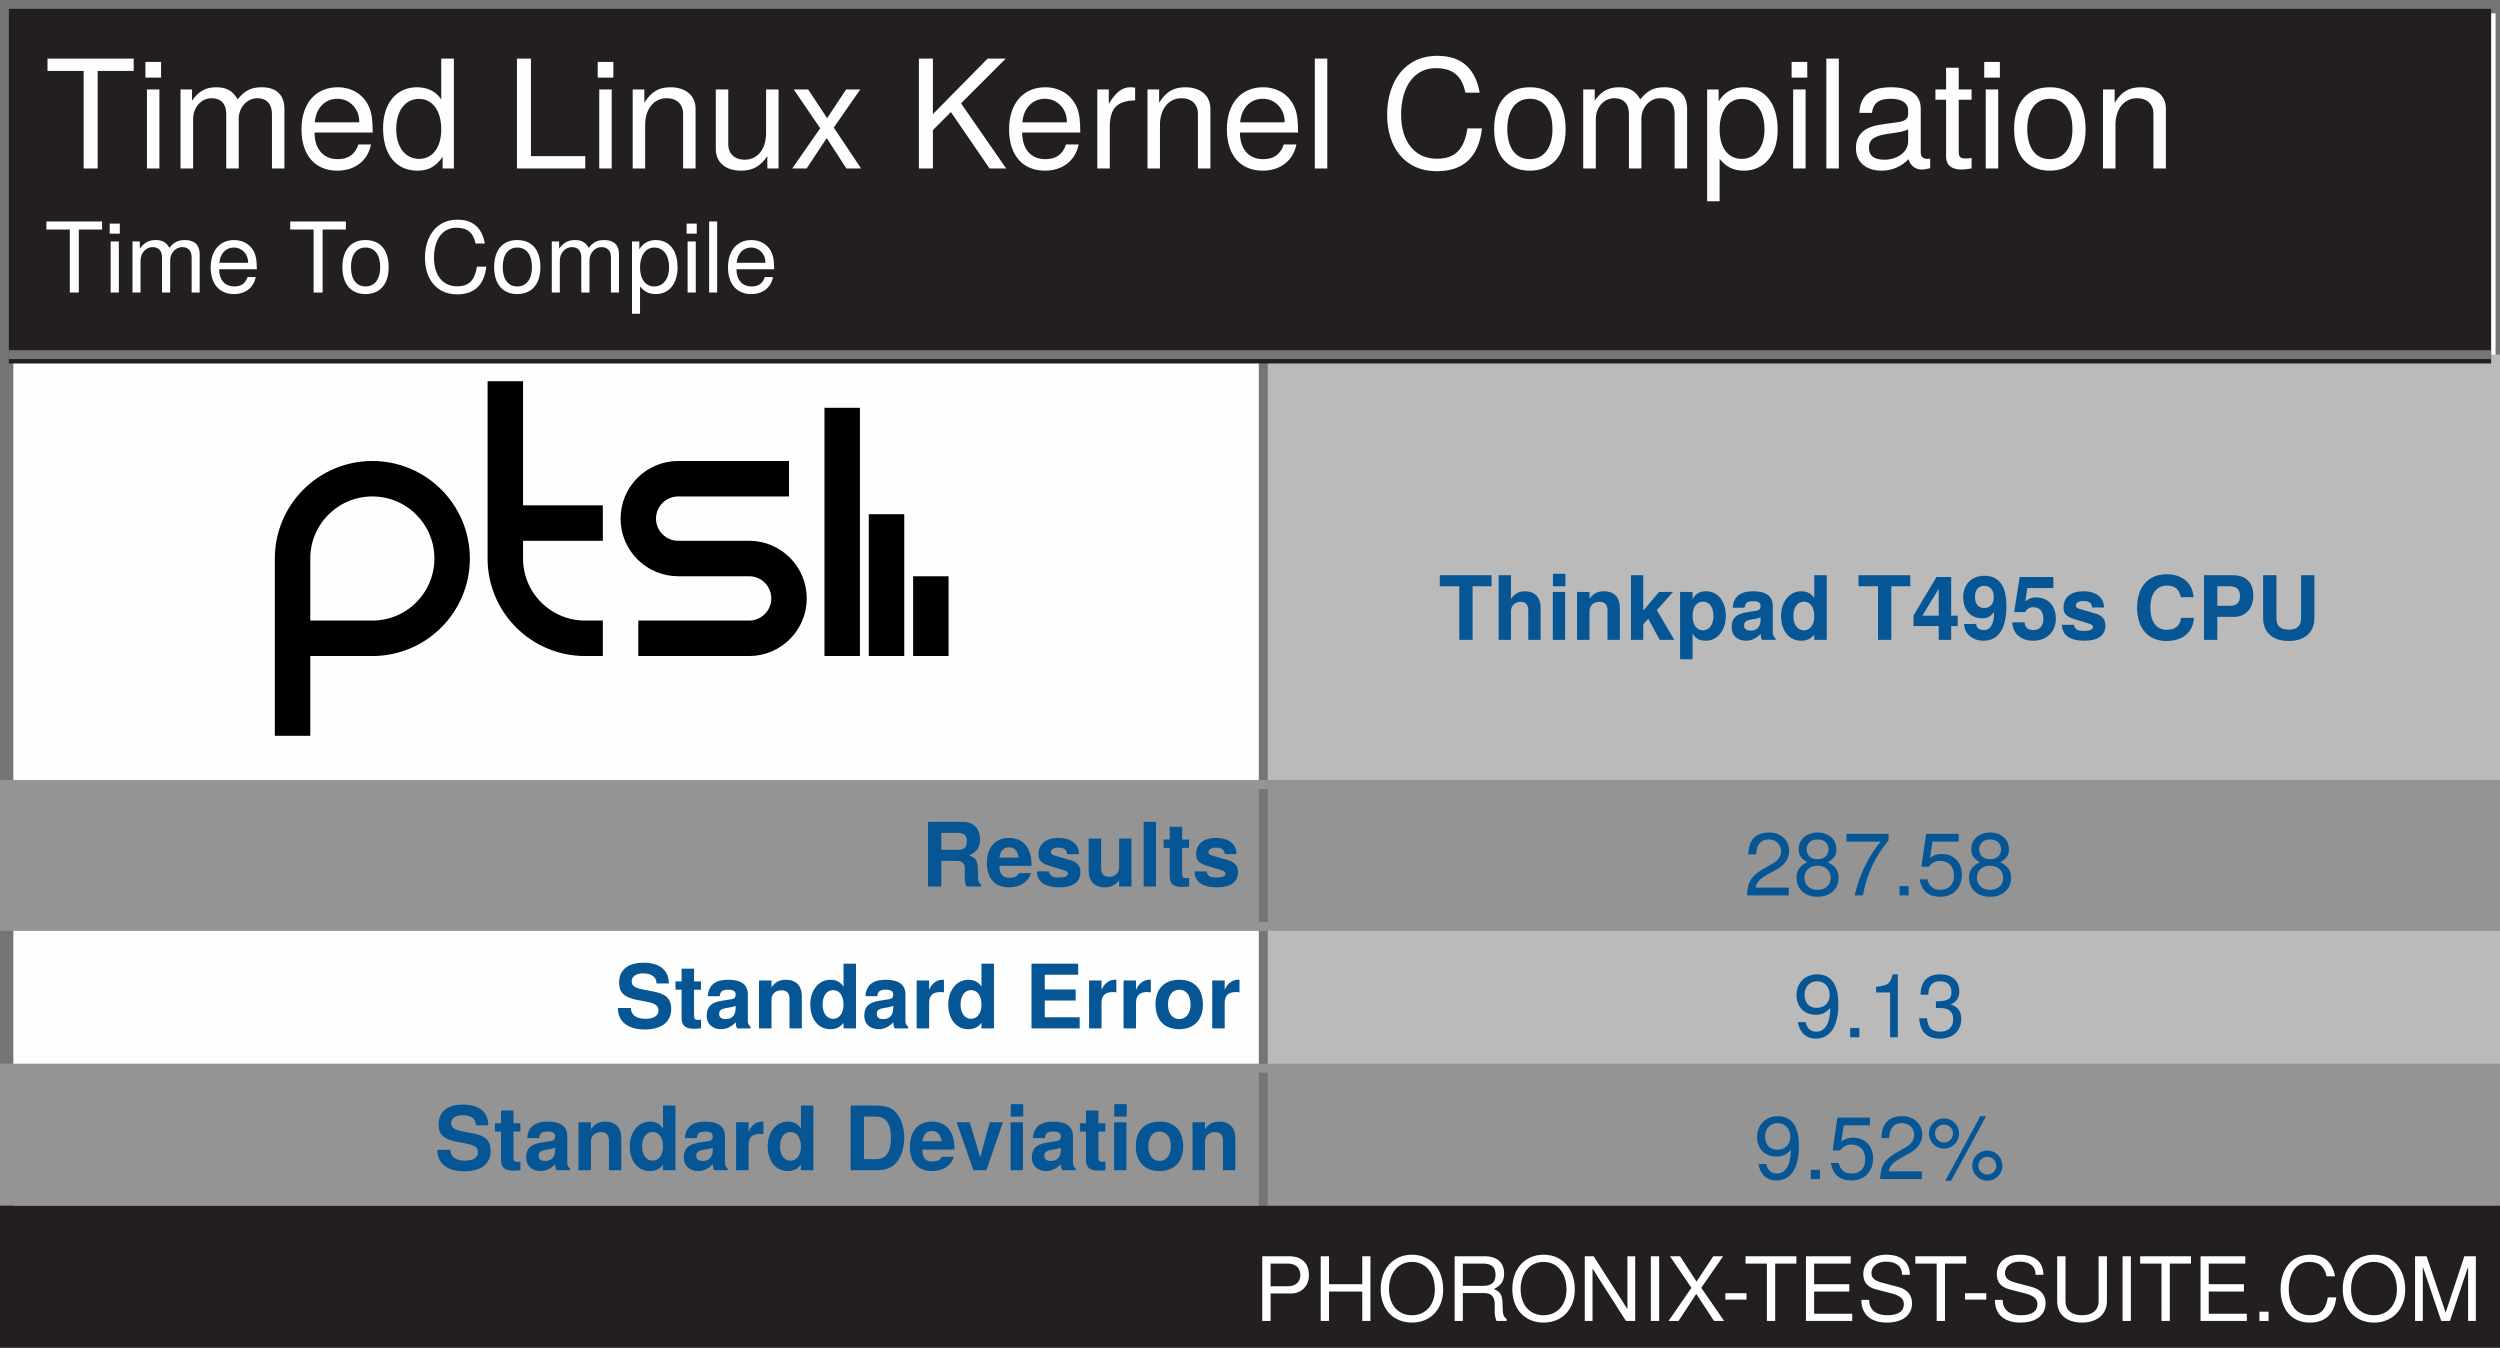
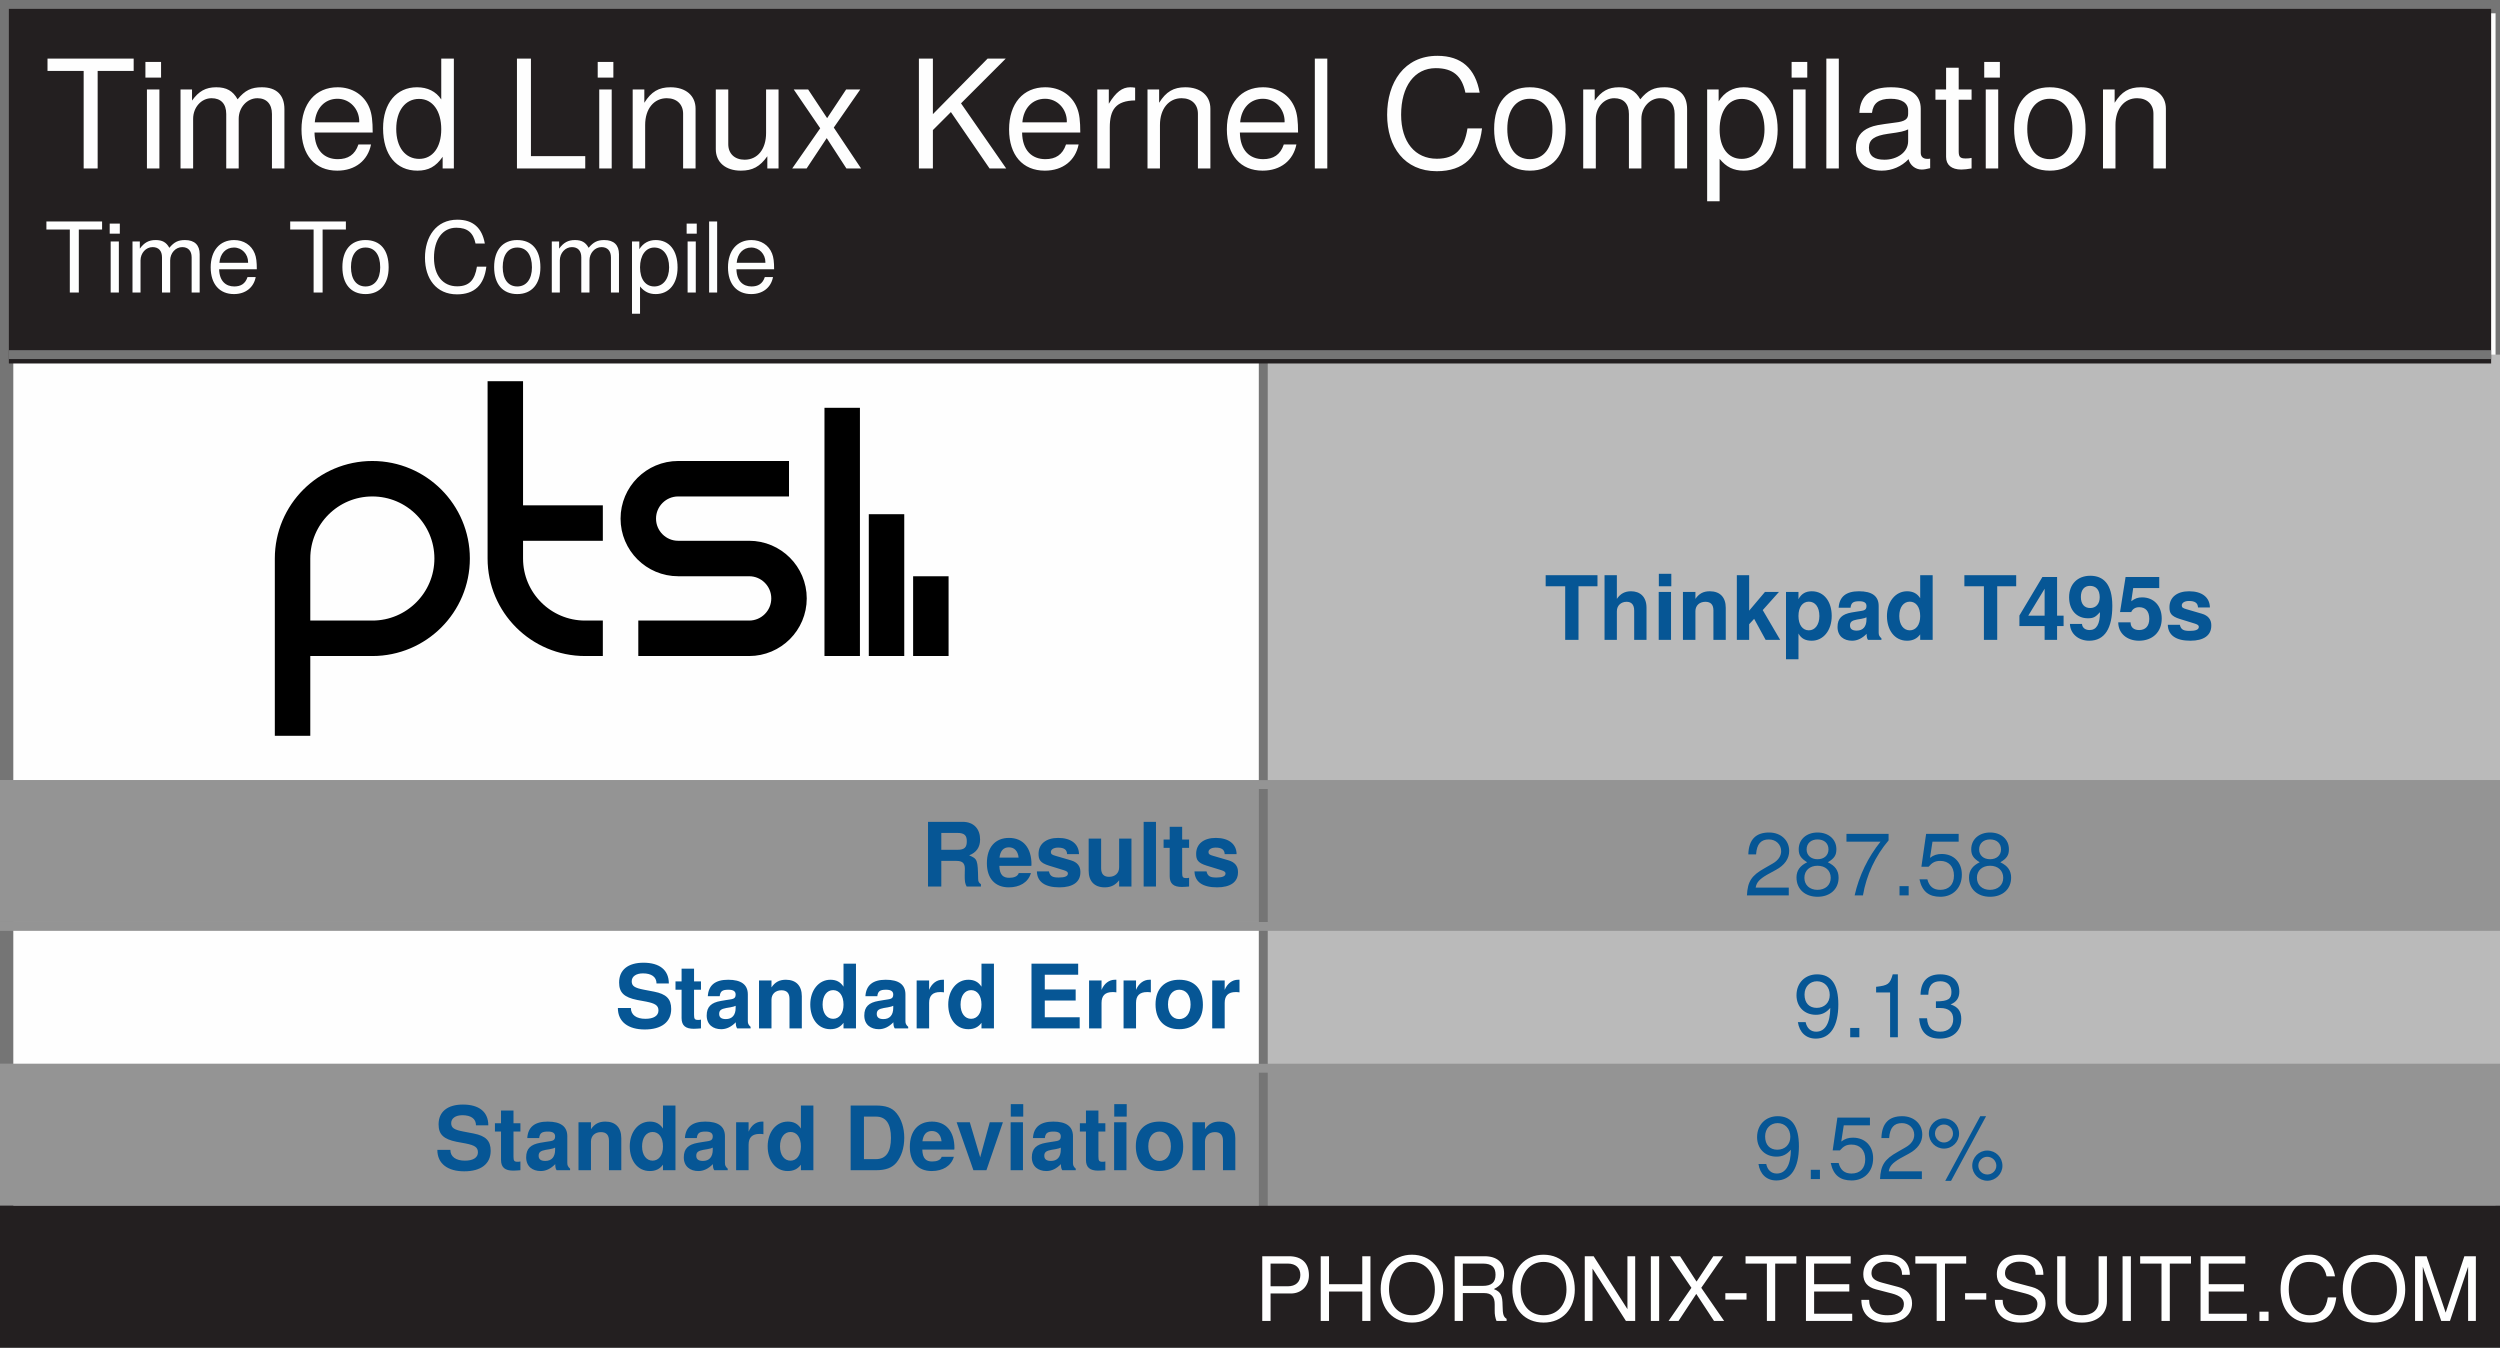
<svg xmlns="http://www.w3.org/2000/svg" xmlns:xlink="http://www.w3.org/1999/xlink" version="1.1" font-family="sans-serif, droid-sans, helvetica, verdana, tahoma" viewbox="0 0 282 152" width="282" height="152" preserveAspectRatio="xMinYMin meet">
  <rect x="0" y="0" width="282" height="152" fill="#FEFEFE" stroke="#757575" stroke-width="2" />
  <rect x="1" y="1" width="281" height="151" fill="#FEFEFE" stroke="#757575" stroke-width="1" />
  <path d="m74 22v9m-5-16v16m-5-28v28m-23-2h12.5c2.485 0 4.5-2.015 4.5-4.5s-2.015-4.5-4.5-4.5h-8c-2.485 0-4.5-2.015-4.5-4.5s2.015-4.5 4.5-4.5h12.5m-21 5h-11m11 13h-2c-4.971 0-9-4.029-9-9v-20m-24 40v-20c0-4.971 4.029-9 9-9 4.971 0 9 4.029 9 9s-4.029 9-9 9h-9" stroke="#000000" stroke-width="4" fill="none" transform="translate(31,43)" />
  <line x1="142" y1="88" x2="282" y2="88" stroke="#BABABA" stroke-width="96" stroke-dasharray="140,140" />
  <line x1="141" y1="88" x2="141" y2="136" stroke="#949494" stroke-width="282" stroke-dasharray="16,16" />
  <line x1="142" y1="88" x2="282" y2="88" stroke="#757575" stroke-width="96" stroke-dasharray="1,139" />
  <rect x="1" y="1" width="280" height="40" fill="#231f20" />
  <text x="5" y="19" font-size="17" fill="#FEFEFE" text-anchor="start">Timed Linux Kernel Compilation</text>
  <text x="5" y="33" font-size="11" fill="#FEFEFE" text-anchor="start">Time To Compile</text>
  <line x1="1" y1="40" x2="281" y2="40" stroke="#757575" stroke-width="1" />
  <g font-size="10" font-weight="bold" fill="#065695" text-anchor="end">
    <text x="140" y="100">Results</text>
    <text x="140" y="116">Standard Error</text>
    <text x="140" y="132">Standard Deviation</text>
  </g>
  <g font-size="10" fill="#065695" font-weight="bold" text-anchor="middle" dominant-baseline="text-before-edge">
-     <text x="212" y="64">Thinkpad T495s CPU</text>
+     <text x="212" y="64">Thinkpad T495s</text>
  </g>
  <g fill="#BABABA" />
  <g text-anchor="middle" font-size="10" fill="#065695">
    <text x="212" y="101" xlink:title="STD Dev: 9.52%;  STD Error: 9.13">287.58</text>
    <text x="212" y="117">9.13</text>
    <text x="212" y="133">9.52%</text>
  </g>
  <line x1="141" y1="88" x2="141" y2="136" stroke="#949494" stroke-width="282" stroke-dasharray="1,15" />
  <rect x="0" y="136" width="282" height="16" fill="#231f20" />
  <a xlink:href="https://www.phoronix-test-suite.com/" xlink:show="new">
    <text x="280" y="149" font-size="10" fill="#FFFFFF" text-anchor="end" xlink:show="new">PHORONIX-TEST-SUITE.COM</text>
  </a>
</svg>
